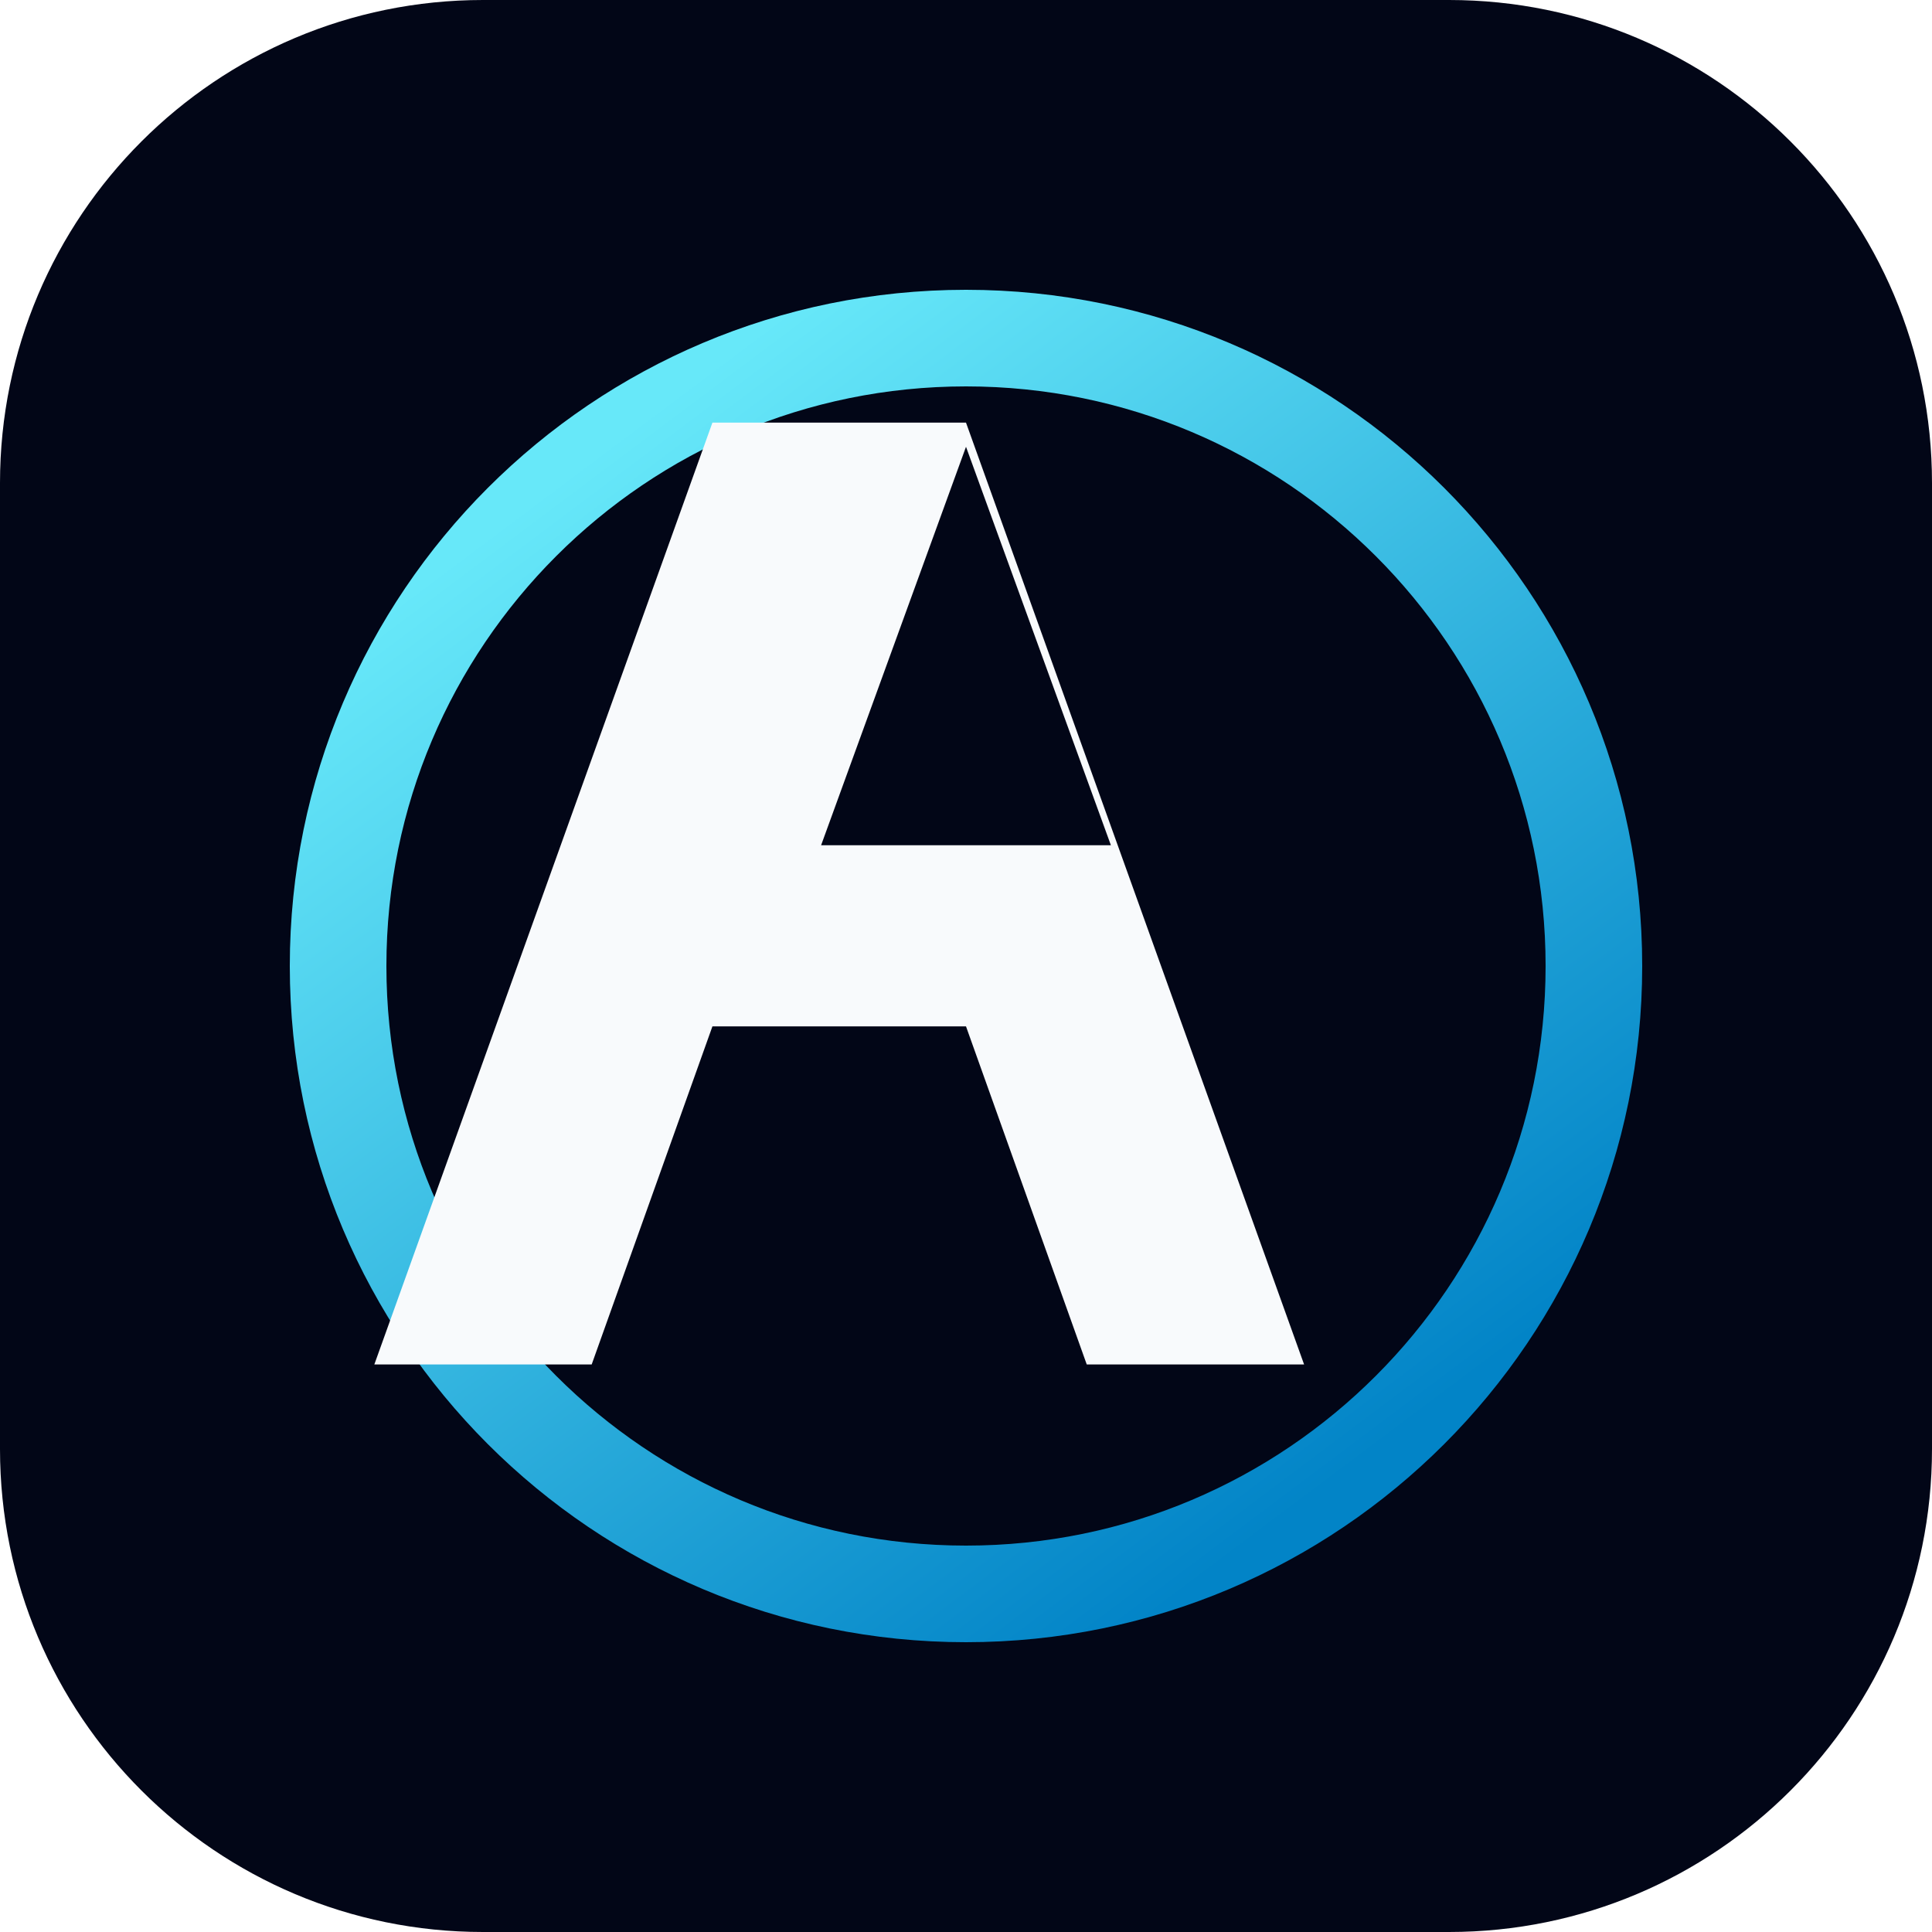
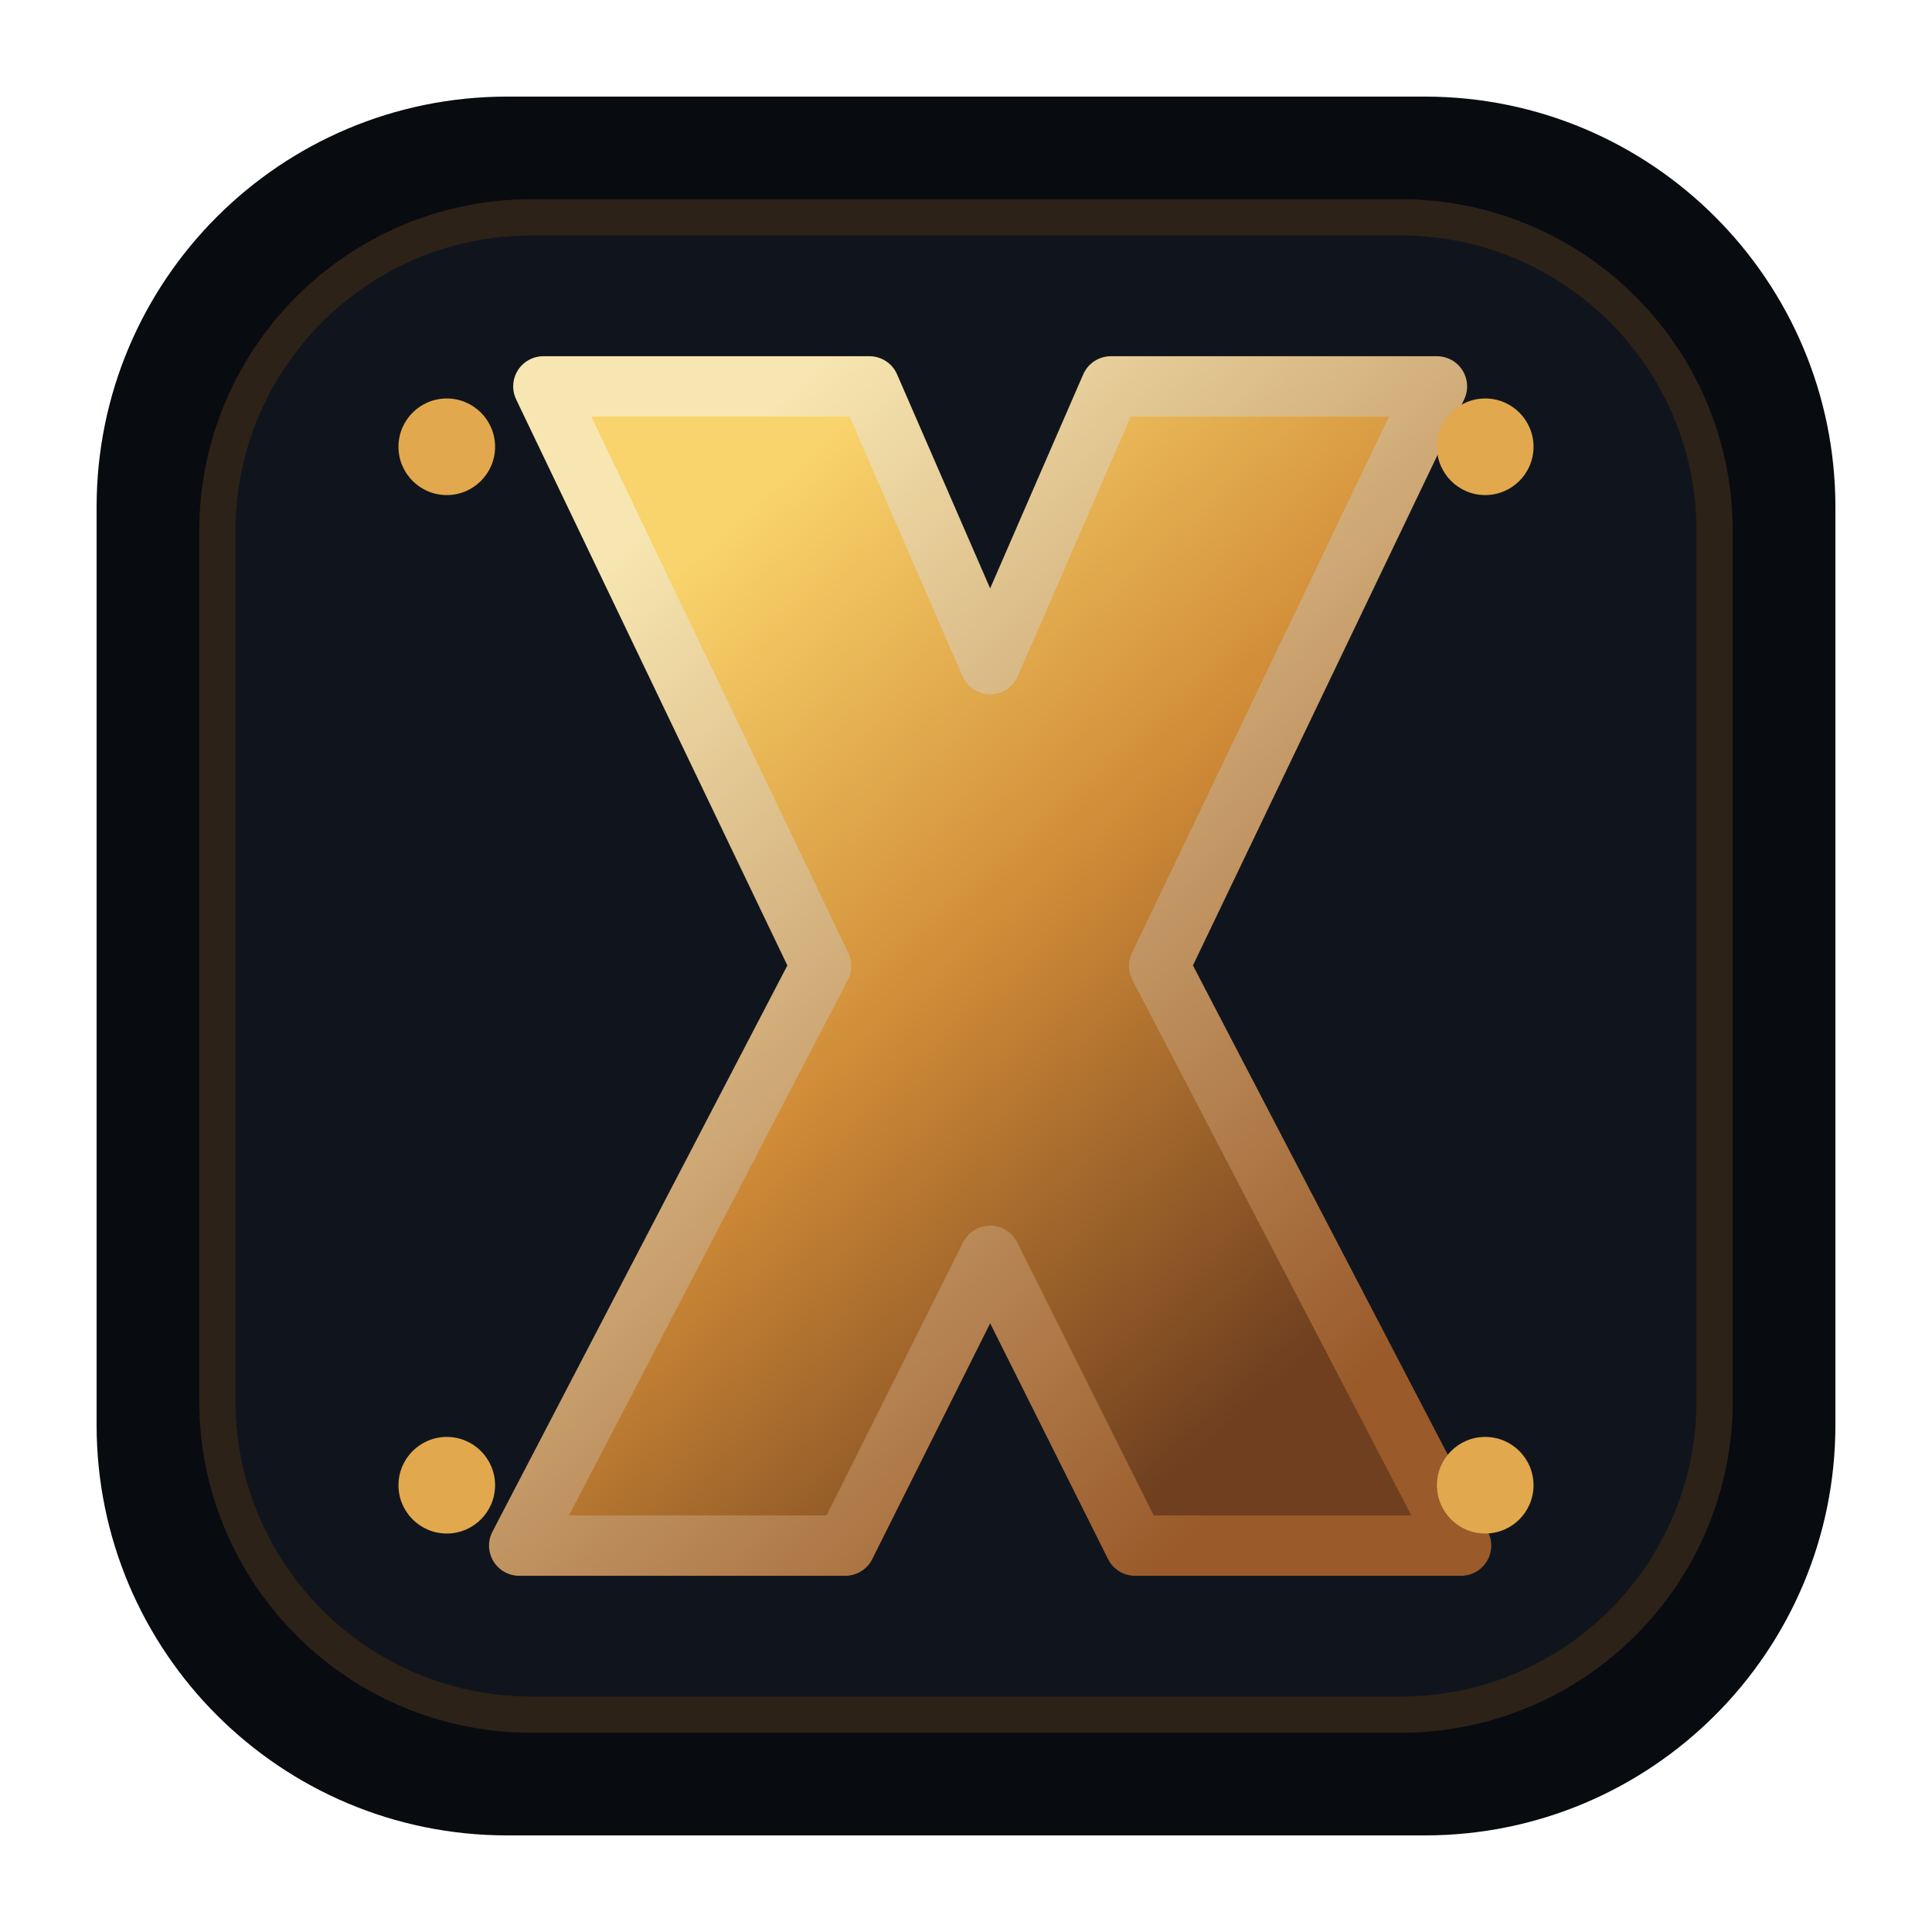
- <svg xmlns="http://www.w3.org/2000/svg" viewBox="0 0 160 160" role="img" aria-label="axonyx-site-ui brand mark">
+ <svg xmlns="http://www.w3.org/2000/svg" viewBox="0 0 160 160" role="img" aria-label="Axonyx X mark">
  <defs>
-     <linearGradient id="ax-brand-gradient" x1="20%" x2="80%" y1="10%" y2="90%">
-       <stop offset="0%" stop-color="#67e8f9" />
-       <stop offset="100%" stop-color="#0284c7" />
+     <linearGradient id="ax-x-core" x1="22%" x2="78%" y1="12%" y2="88%">
+       <stop offset="0%" stop-color="#f9d36b" />
+       <stop offset="48%" stop-color="#d08b37" />
+       <stop offset="100%" stop-color="#6f3f1f" />
+     </linearGradient>
+     <linearGradient id="ax-x-edge" x1="18%" x2="82%" y1="8%" y2="92%">
+       <stop offset="0%" stop-color="#f7e6b1" />
+       <stop offset="100%" stop-color="#9a5a2a" />
    </linearGradient>
  </defs>
-   <rect width="160" height="160" rx="40" fill="#020617" />
-   <circle cx="80" cy="80" r="52" fill="none" stroke="url(#ax-brand-gradient)" stroke-width="8" />
-   <path d="M80 35 108 113H90l-10-28H59l-10 28H31l28-78h21Zm-12 35h24L80 37 68 70Z" fill="#f8fafc" />
+   <rect x="8" y="8" width="144" height="144" rx="34" fill="#080b10" />
+   <rect x="18" y="18" width="124" height="124" rx="26" fill="#10151d" stroke="#2d2218" stroke-width="3" />
+   <path d="M45 32H72L82 55L92 32H119L96 80L121 128H94L82 104L70 128H43L68 80L45 32Z" fill="url(#ax-x-core)" />
+   <path d="M45 32H72L82 55L92 32H119L96 80L121 128H94L82 104L70 128H43L68 80L45 32Z" fill="none" stroke="url(#ax-x-edge)" stroke-width="5" stroke-linejoin="round" />
+   <circle cx="37" cy="37" r="4" fill="#e2a84d" />
+   <circle cx="123" cy="37" r="4" fill="#e2a84d" />
+   <circle cx="37" cy="123" r="4" fill="#e2a84d" />
+   <circle cx="123" cy="123" r="4" fill="#e2a84d" />
</svg>
